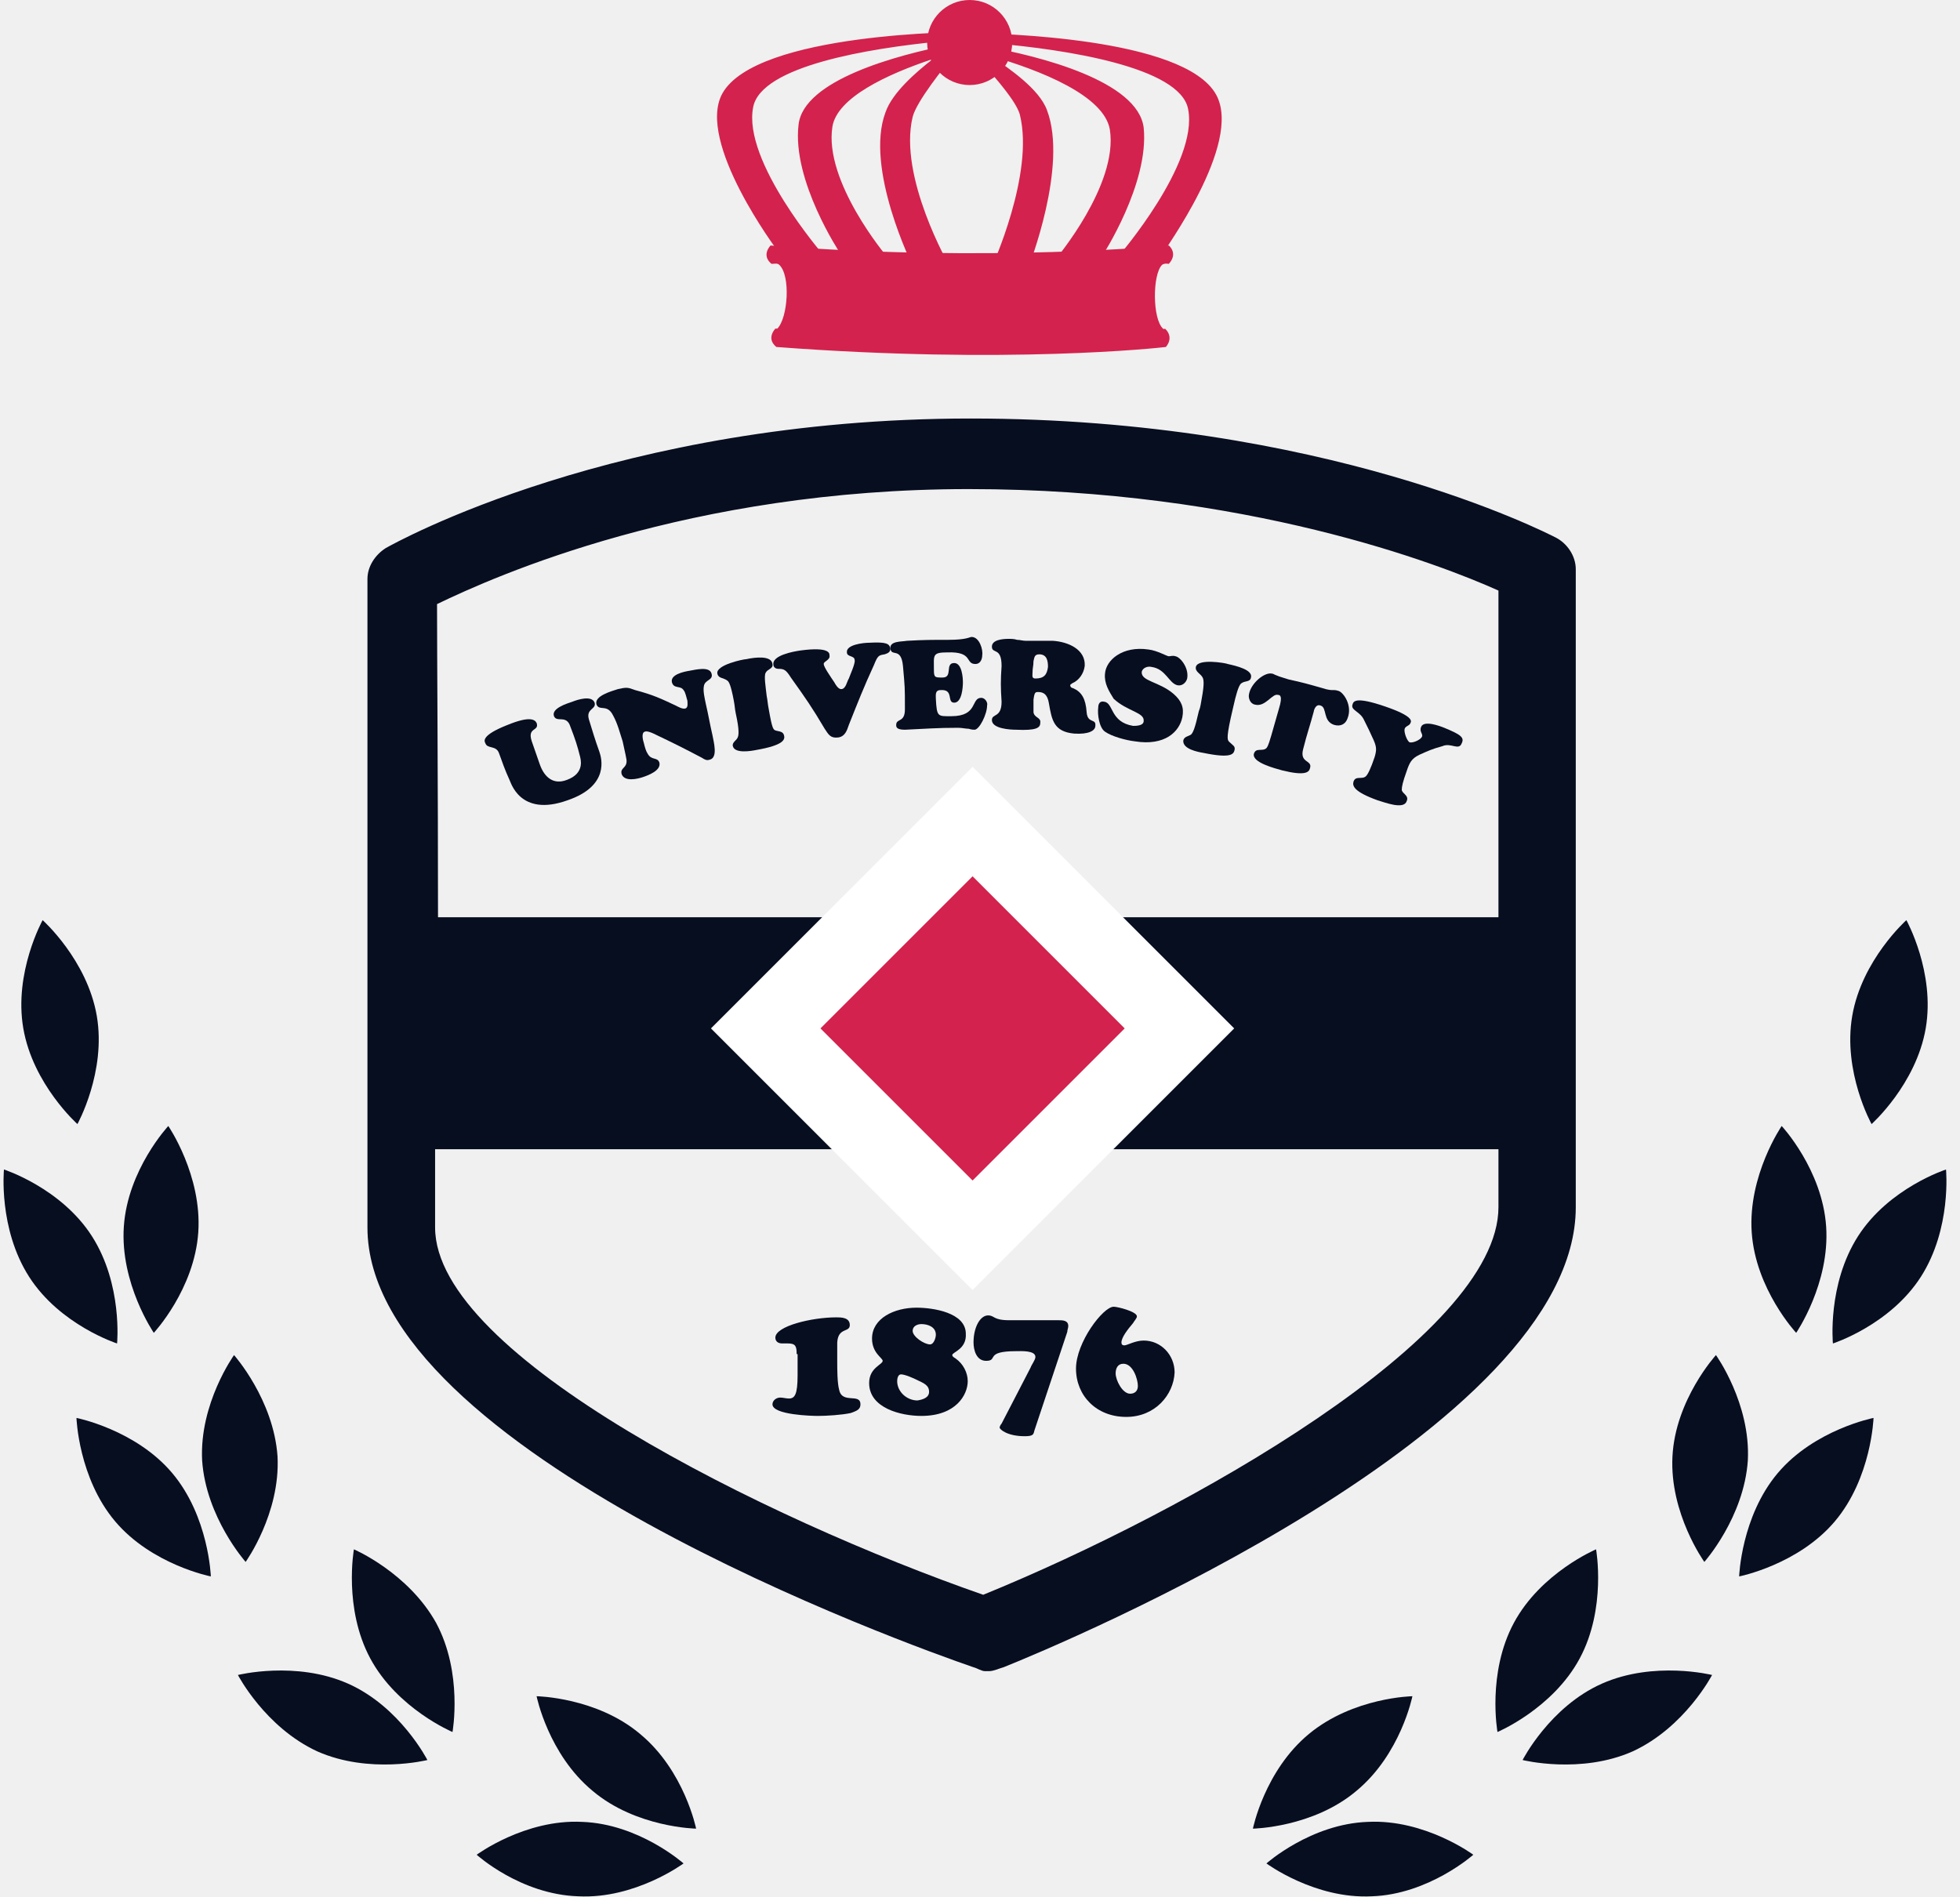
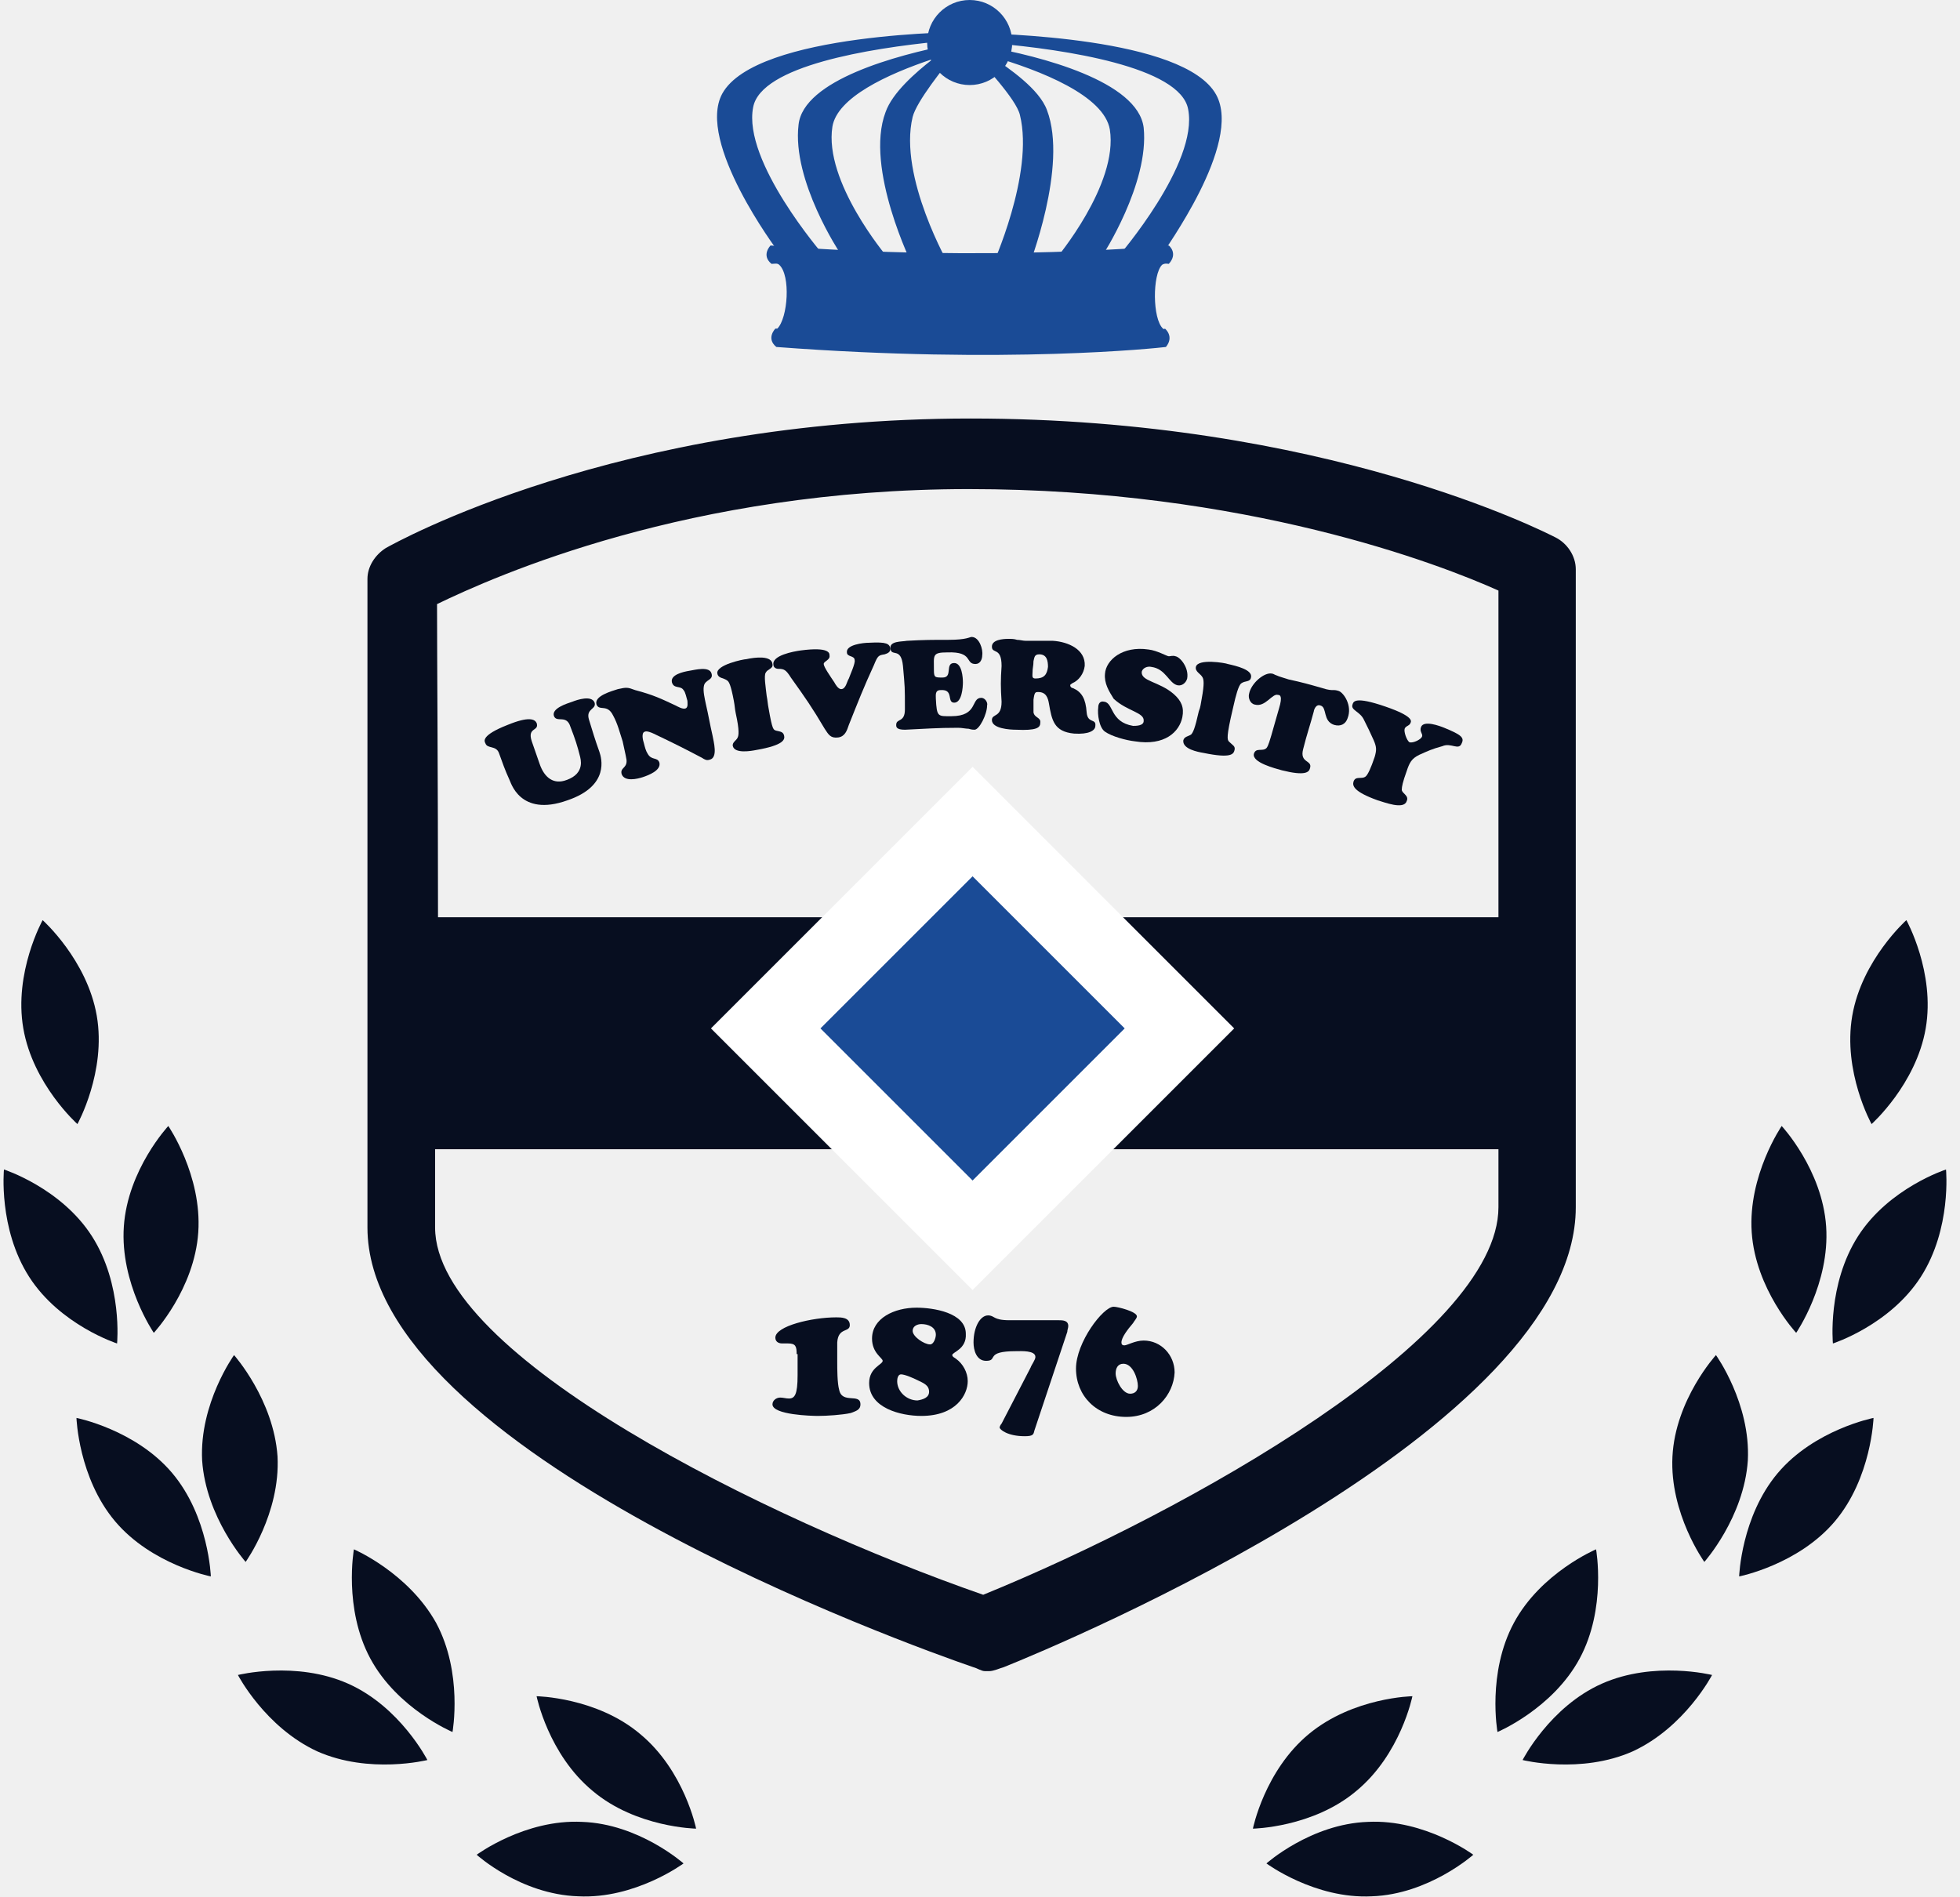
<svg xmlns="http://www.w3.org/2000/svg" width="93" height="90" viewBox="0 0 93 90" fill="none">
  <path d="M9.408 58.481C9.224 61.187 7.298 63.251 7.298 63.251C7.298 63.251 5.692 60.912 5.876 58.206C6.059 55.5 7.986 53.435 7.986 53.435C7.986 53.435 9.591 55.775 9.408 58.481Z" fill="#070E20" />
  <path d="M1.381 60.591C2.849 62.885 5.555 63.756 5.555 63.756C5.555 63.756 5.83 60.958 4.362 58.665C2.895 56.371 0.188 55.5 0.188 55.5C0.188 55.5 -0.087 58.298 1.381 60.591Z" fill="#070E20" />
  <path d="M13.169 69.123C13.306 71.829 11.655 74.122 11.655 74.122C11.655 74.122 9.775 72.012 9.591 69.306C9.454 66.6 11.105 64.307 11.105 64.307C11.105 64.307 12.985 66.416 13.169 69.123Z" fill="#070E20" />
  <path d="M5.463 72.197C7.206 74.261 10.004 74.811 10.004 74.811C10.004 74.811 9.912 71.968 8.169 69.903C6.426 67.84 3.628 67.289 3.628 67.289C3.628 67.289 3.72 70.133 5.463 72.197Z" fill="#070E20" />
  <path d="M20.691 77.011C21.976 79.396 21.471 82.194 21.471 82.194C21.471 82.194 18.857 81.094 17.572 78.708C16.288 76.323 16.793 73.525 16.793 73.525C16.793 73.525 19.361 74.626 20.691 77.011Z" fill="#070E20" />
  <path d="M15.05 83.111C17.527 84.212 20.279 83.524 20.279 83.524C20.279 83.524 18.994 81.001 16.517 79.9C14.041 78.8 11.289 79.488 11.289 79.488C11.289 79.488 12.573 81.965 15.05 83.111Z" fill="#070E20" />
  <path d="M30.369 82.285C32.479 84.028 33.03 86.78 33.03 86.78C33.03 86.78 30.186 86.734 28.122 84.991C26.012 83.248 25.461 80.496 25.461 80.496C25.461 80.496 28.305 80.542 30.369 82.285Z" fill="#070E20" />
  <path d="M27.434 89.991C30.14 90.129 32.433 88.431 32.433 88.431C32.433 88.431 30.323 86.551 27.617 86.459C24.911 86.322 22.618 88.019 22.618 88.019C22.618 88.019 24.682 89.899 27.434 89.991Z" fill="#070E20" />
  <path d="M4.592 48.207C5.05 50.867 3.674 53.344 3.674 53.344C3.674 53.344 1.564 51.464 1.106 48.803C0.647 46.143 2.023 43.666 2.023 43.666C2.023 43.666 4.133 45.547 4.592 48.207Z" fill="#070E20" />
  <path d="M83.117 58.481C83.301 61.187 85.227 63.251 85.227 63.251C85.227 63.251 86.832 60.912 86.649 58.206C86.466 55.5 84.539 53.435 84.539 53.435C84.539 53.435 82.934 55.775 83.117 58.481Z" fill="#070E20" />
  <path d="M91.144 60.591C89.676 62.885 86.97 63.756 86.97 63.756C86.97 63.756 86.695 60.958 88.162 58.665C89.63 56.371 92.336 55.5 92.336 55.5C92.336 55.5 92.611 58.298 91.144 60.591Z" fill="#070E20" />
  <path d="M79.356 69.123C79.218 71.829 80.869 74.122 80.869 74.122C80.869 74.122 82.75 72.012 82.933 69.306C83.071 66.6 81.42 64.307 81.42 64.307C81.42 64.307 79.493 66.416 79.356 69.123Z" fill="#070E20" />
  <path d="M87.062 72.197C85.319 74.261 82.521 74.811 82.521 74.811C82.521 74.811 82.613 71.968 84.356 69.903C86.099 67.84 88.897 67.289 88.897 67.289C88.897 67.289 88.805 70.133 87.062 72.197Z" fill="#070E20" />
  <path d="M71.834 77.011C70.549 79.396 71.054 82.194 71.054 82.194C71.054 82.194 73.668 81.094 74.953 78.708C76.237 76.323 75.732 73.525 75.732 73.525C75.732 73.525 73.118 74.626 71.834 77.011Z" fill="#070E20" />
  <path d="M77.475 83.111C74.998 84.212 72.246 83.524 72.246 83.524C72.246 83.524 73.53 81.001 76.007 79.9C78.484 78.8 81.236 79.488 81.236 79.488C81.236 79.488 79.952 81.965 77.475 83.111Z" fill="#070E20" />
  <path d="M62.109 82.285C60 84.028 59.449 86.78 59.449 86.78C59.449 86.78 62.293 86.734 64.357 84.991C66.467 83.248 67.017 80.496 67.017 80.496C67.017 80.496 64.219 80.542 62.109 82.285Z" fill="#070E20" />
  <path d="M65.091 89.991C62.385 90.129 60.091 88.431 60.091 88.431C60.091 88.431 62.201 86.551 64.907 86.459C67.614 86.322 69.907 88.019 69.907 88.019C69.907 88.019 67.797 89.899 65.091 89.991Z" fill="#070E20" />
  <path d="M87.887 48.207C87.428 50.867 88.804 53.344 88.804 53.344C88.804 53.344 90.914 51.464 91.373 48.803C91.832 46.143 90.456 43.666 90.456 43.666C90.456 43.666 88.346 45.547 87.887 48.207Z" fill="#070E20" />
  <path d="M27.067 34.492C26.884 33.896 26.425 34.309 26.287 33.988C26.15 33.621 26.884 33.392 27.159 33.3C27.388 33.208 28.076 32.979 28.214 33.346C28.306 33.667 27.801 33.621 27.939 34.126C28.122 34.722 28.214 35.043 28.443 35.685C28.535 35.96 28.948 37.29 26.93 37.978C24.636 38.804 24.223 37.061 24.177 37.015C23.948 36.511 23.856 36.235 23.673 35.731C23.535 35.364 23.122 35.547 23.031 35.272C22.985 35.181 22.802 34.905 24.086 34.401C25.095 33.988 25.37 34.126 25.462 34.309C25.599 34.722 25.003 34.492 25.232 35.18C25.37 35.593 25.462 35.823 25.599 36.235C25.829 36.923 26.287 37.245 26.884 37.015C27.801 36.694 27.526 35.96 27.526 35.914C27.388 35.364 27.297 35.089 27.067 34.492Z" fill="#070E20" />
  <path d="M32.066 33.484C32.158 33.53 32.387 33.667 32.525 33.621C32.663 33.575 32.617 33.346 32.617 33.254C32.571 33.117 32.525 32.842 32.433 32.75C32.296 32.521 31.975 32.704 31.883 32.383C31.791 32.016 32.433 31.878 32.708 31.833C32.984 31.787 33.672 31.603 33.763 31.97C33.855 32.291 33.442 32.245 33.397 32.566C33.351 32.796 33.442 33.163 33.488 33.392C33.626 33.988 33.672 34.309 33.809 34.906C33.855 35.181 34.084 35.961 33.672 36.052C33.534 36.098 33.442 36.052 33.305 35.961C32.433 35.502 31.975 35.273 31.011 34.814C30.92 34.768 30.69 34.676 30.599 34.722C30.415 34.768 30.507 35.135 30.553 35.273C30.599 35.456 30.644 35.64 30.736 35.777C30.92 36.098 31.195 35.915 31.287 36.19C31.378 36.557 30.782 36.786 30.507 36.878C30.232 36.97 29.635 37.107 29.498 36.74C29.406 36.419 29.773 36.465 29.727 36.052C29.681 35.777 29.589 35.41 29.544 35.181C29.406 34.768 29.314 34.355 29.085 33.943C28.81 33.392 28.443 33.759 28.305 33.438C28.168 33.025 29.039 32.796 29.314 32.704C29.727 32.612 29.773 32.612 30.14 32.75C31.011 32.979 31.378 33.163 32.066 33.484Z" fill="#070E20" />
  <path d="M34.819 33.254C34.681 32.52 34.589 32.336 34.497 32.29C34.314 32.153 34.085 32.199 34.039 31.969C33.947 31.557 35.277 31.281 35.415 31.281C35.828 31.19 36.607 31.098 36.653 31.511C36.699 31.74 36.424 31.74 36.332 31.924C36.24 32.061 36.332 32.611 36.378 33.024C36.424 33.254 36.424 33.391 36.47 33.621C36.653 34.676 36.699 34.63 36.837 34.676C37.02 34.721 37.158 34.721 37.204 34.905C37.249 35.088 37.204 35.364 35.873 35.593C35.644 35.639 34.864 35.776 34.773 35.409C34.727 35.226 34.956 35.134 35.002 34.997C35.048 34.905 35.094 34.676 34.91 33.85C34.864 33.621 34.864 33.483 34.819 33.254Z" fill="#070E20" />
  <path d="M40.277 34.4C40.185 34.676 40.093 34.951 39.772 34.997C39.405 35.043 39.313 34.859 39.13 34.584C38.534 33.575 38.213 33.116 37.525 32.153C37.295 31.786 37.203 31.74 36.928 31.74C36.791 31.74 36.699 31.648 36.699 31.557C36.607 31.098 37.662 30.915 37.983 30.869C39.359 30.685 39.359 31.006 39.359 31.098C39.405 31.327 39.084 31.373 39.084 31.511C39.084 31.648 39.405 32.107 39.589 32.382C39.635 32.474 39.772 32.703 39.91 32.703C40.139 32.703 40.185 32.336 40.277 32.199C40.322 32.061 40.598 31.465 40.552 31.327C40.552 31.098 40.185 31.19 40.185 30.96C40.139 30.593 40.965 30.502 41.24 30.502C42.066 30.456 42.203 30.548 42.249 30.777C42.249 30.96 42.111 31.006 41.974 31.052C41.699 31.098 41.653 31.098 41.469 31.557C40.965 32.657 40.735 33.254 40.277 34.4Z" fill="#070E20" />
  <path d="M45.001 30.364C45.873 30.364 46.01 30.227 46.102 30.227C46.469 30.227 46.652 30.823 46.606 31.098C46.606 31.282 46.515 31.511 46.285 31.511C45.781 31.511 46.194 30.915 44.955 30.96C44.221 30.96 44.313 31.098 44.313 31.786C44.313 32.153 44.359 32.153 44.726 32.153C45.23 32.153 44.818 31.465 45.276 31.465C45.643 31.465 45.689 32.153 45.689 32.382C45.689 32.612 45.643 33.346 45.276 33.346C44.909 33.346 45.276 32.703 44.634 32.749C44.359 32.749 44.405 32.979 44.405 33.162C44.451 34.034 44.497 33.988 45.139 33.988C46.423 33.988 46.056 33.116 46.561 33.116C46.744 33.116 46.882 33.346 46.836 33.483C46.836 33.896 46.469 34.63 46.24 34.63C46.194 34.63 46.102 34.63 45.964 34.584C45.827 34.584 45.643 34.538 45.46 34.538C44.451 34.538 43.946 34.584 42.937 34.63C42.524 34.63 42.524 34.492 42.524 34.401C42.524 34.079 42.937 34.309 42.937 33.667C42.937 32.566 42.937 32.657 42.845 31.603C42.754 30.685 42.295 31.19 42.249 30.777C42.203 30.41 42.8 30.456 43.029 30.41C43.854 30.364 44.221 30.364 45.001 30.364Z" fill="#070E20" />
  <path d="M47.524 31.603C47.524 30.685 47.065 31.052 47.065 30.685C47.065 30.364 47.57 30.318 47.845 30.318C47.983 30.318 48.12 30.318 48.258 30.364C48.396 30.364 48.533 30.41 48.671 30.41C48.9 30.41 49.084 30.41 49.313 30.41C49.542 30.41 49.726 30.41 49.955 30.41C50.689 30.456 51.515 30.823 51.469 31.603C51.423 31.97 51.194 32.291 50.872 32.428C50.827 32.474 50.781 32.474 50.781 32.52C50.781 32.612 50.872 32.658 50.918 32.658C51.331 32.841 51.515 33.162 51.56 33.804C51.606 34.355 52.019 34.08 51.973 34.446C51.973 34.676 51.652 34.859 50.964 34.813C50.001 34.722 49.909 34.171 49.772 33.392C49.726 33.116 49.634 32.841 49.267 32.841C49.13 32.841 49.084 32.841 49.038 33.208C49.038 33.392 49.038 33.621 49.038 33.804C49.084 34.08 49.405 34.034 49.359 34.309C49.359 34.538 49.175 34.676 48.212 34.63C47.937 34.63 47.065 34.584 47.065 34.171C47.065 33.85 47.524 34.08 47.524 33.3C47.478 32.612 47.478 32.291 47.524 31.603ZM48.992 31.924C48.992 32.061 48.946 32.199 49.13 32.199C49.542 32.199 49.68 32.015 49.726 31.648C49.726 31.373 49.68 31.052 49.313 31.052C49.084 31.052 49.084 31.19 49.038 31.373C49.038 31.603 48.992 31.694 48.992 31.924Z" fill="#070E20" />
  <path d="M52.431 31.97C52.477 31.328 53.257 30.64 54.495 30.823C54.908 30.869 55.367 31.144 55.459 31.144C55.55 31.144 55.642 31.098 55.78 31.144C56.009 31.19 56.422 31.695 56.33 32.199C56.284 32.383 56.101 32.566 55.871 32.52C55.459 32.428 55.321 31.741 54.633 31.649C54.45 31.603 54.22 31.695 54.174 31.878C54.129 32.337 55 32.337 55.688 32.933C56.055 33.254 56.193 33.575 56.101 34.034C55.963 34.722 55.275 35.41 53.853 35.181C53.441 35.135 52.752 34.951 52.431 34.722C52.156 34.538 52.065 33.896 52.11 33.575C52.11 33.392 52.202 33.254 52.386 33.3C52.844 33.346 52.661 34.263 53.762 34.447C53.899 34.447 54.266 34.447 54.266 34.217C54.312 33.804 53.486 33.759 52.844 33.162C52.615 32.795 52.386 32.428 52.431 31.97Z" fill="#070E20" />
  <path d="M57.019 33.162C57.156 32.428 57.11 32.245 57.064 32.153C56.973 31.97 56.697 31.878 56.743 31.649C56.835 31.236 58.165 31.465 58.257 31.511C58.67 31.603 59.45 31.786 59.358 32.153C59.312 32.383 59.083 32.291 58.899 32.428C58.761 32.52 58.624 33.071 58.532 33.483C58.486 33.713 58.441 33.85 58.395 34.08C58.165 35.135 58.257 35.135 58.349 35.226C58.486 35.364 58.624 35.41 58.578 35.593C58.532 35.777 58.441 36.006 57.11 35.731C56.835 35.685 56.101 35.547 56.147 35.135C56.193 34.951 56.376 34.951 56.514 34.859C56.606 34.768 56.697 34.584 56.881 33.759C56.973 33.529 56.973 33.392 57.019 33.162Z" fill="#070E20" />
  <path d="M62.752 32.657C63.027 32.749 63.165 32.749 63.256 32.749C63.348 32.749 63.394 32.749 63.532 32.795C63.761 32.886 64.174 33.483 63.944 34.079C63.853 34.354 63.623 34.492 63.302 34.4C62.752 34.217 62.981 33.574 62.66 33.483C62.431 33.391 62.339 33.712 62.339 33.758C62.156 34.446 62.018 34.813 61.834 35.547C61.651 36.235 62.293 36.051 62.156 36.464C62.11 36.648 61.926 36.831 60.825 36.556C60.504 36.464 59.404 36.189 59.495 35.776C59.587 35.455 59.908 35.684 60.092 35.501C60.183 35.409 60.275 35.042 60.321 34.905C60.458 34.4 60.55 34.125 60.688 33.62C60.871 33.024 60.734 32.978 60.642 32.978C60.367 32.886 60.046 33.574 59.541 33.437C59.312 33.391 59.22 33.116 59.266 32.932C59.358 32.428 60 31.877 60.367 31.969C60.413 31.969 60.458 32.015 60.596 32.061C60.688 32.107 60.871 32.153 61.146 32.244C61.789 32.382 62.11 32.474 62.752 32.657Z" fill="#070E20" />
  <path d="M67.338 35.823C66.972 36.006 66.88 36.19 66.742 36.603C66.559 37.107 66.513 37.337 66.513 37.474C66.513 37.658 66.88 37.749 66.742 38.025C66.605 38.437 65.687 38.071 65.366 37.979C64.219 37.566 64.174 37.291 64.219 37.107C64.311 36.786 64.632 37.016 64.816 36.832C64.907 36.74 65.045 36.465 65.229 35.915C65.32 35.594 65.32 35.456 65.183 35.135C64.999 34.722 64.907 34.539 64.724 34.172C64.541 33.759 64.082 33.713 64.174 33.438C64.219 33.3 64.265 33.025 65.733 33.53C67.063 33.988 66.972 34.218 66.926 34.309C66.88 34.447 66.696 34.447 66.65 34.584C66.605 34.722 66.742 35.135 66.88 35.227C67.063 35.273 67.43 35.089 67.476 34.952C67.522 34.814 67.338 34.722 67.43 34.493C67.568 34.172 68.302 34.447 68.531 34.539C69.311 34.86 69.494 34.997 69.357 35.273C69.219 35.639 68.852 35.227 68.439 35.41C67.935 35.548 67.751 35.639 67.338 35.823Z" fill="#070E20" />
  <path d="M37.8 64.259C37.8 63.892 37.754 63.754 37.387 63.754C37.295 63.754 37.203 63.754 37.111 63.754C36.928 63.754 36.79 63.662 36.79 63.479C36.79 62.928 38.533 62.516 39.68 62.516C39.909 62.516 40.322 62.516 40.322 62.883C40.322 63.249 39.772 62.974 39.726 63.708C39.726 64.121 39.726 64.396 39.726 64.626C39.726 64.947 39.726 65.635 39.818 65.956C39.955 66.644 40.827 66.093 40.827 66.644C40.827 66.919 40.597 66.965 40.368 67.056C39.955 67.148 39.221 67.194 38.809 67.194C38.533 67.194 36.653 67.148 36.653 66.644C36.653 66.46 36.836 66.323 37.02 66.323C37.157 66.323 37.295 66.368 37.433 66.368C37.708 66.368 37.845 66.185 37.845 65.268V64.259H37.8Z" fill="#070E20" />
  <path d="M45.184 64.304C45.184 64.396 45.322 64.442 45.368 64.488C45.689 64.717 45.918 65.13 45.918 65.543C45.918 66.185 45.368 67.194 43.717 67.194C42.753 67.194 41.24 66.827 41.24 65.634C41.24 64.9 41.882 64.763 41.882 64.579C41.882 64.442 41.377 64.212 41.377 63.524C41.377 62.561 42.432 62.057 43.487 62.057C44.267 62.057 45.827 62.286 45.827 63.295C45.872 64.029 45.184 64.166 45.184 64.304ZM44.084 66.047C44.084 65.726 43.808 65.634 43.533 65.497C43.35 65.405 42.937 65.222 42.753 65.222C42.616 65.222 42.57 65.405 42.57 65.543C42.57 66.047 43.029 66.46 43.533 66.46C43.808 66.414 44.084 66.322 44.084 66.047ZM43.304 63.157C43.304 63.433 43.854 63.8 44.129 63.8C44.313 63.8 44.405 63.478 44.405 63.341C44.405 62.974 44.038 62.836 43.717 62.836C43.533 62.836 43.304 62.928 43.304 63.157Z" fill="#070E20" />
  <path d="M50.23 62.653C50.413 62.653 50.688 62.653 50.688 62.928C50.688 63.02 50.642 63.112 50.642 63.204L49.083 67.882C49.037 68.066 49.037 68.157 48.624 68.157C47.799 68.157 47.432 67.836 47.432 67.744C47.432 67.699 47.478 67.607 47.523 67.561L48.9 64.901C48.945 64.763 49.129 64.534 49.129 64.396C49.129 64.075 48.441 64.121 48.212 64.121C46.698 64.121 47.386 64.58 46.79 64.58C46.331 64.58 46.193 64.075 46.193 63.708C46.193 62.974 46.514 62.424 46.881 62.424C47.202 62.424 47.111 62.653 47.891 62.653H50.23Z" fill="#070E20" />
  <path d="M53.44 67.241C52.018 67.241 51.055 66.231 51.055 64.947C51.055 63.709 52.34 62.012 52.844 62.012C53.028 62.012 53.945 62.241 53.945 62.47C53.945 62.562 53.807 62.7 53.761 62.791C53.486 63.112 53.211 63.48 53.211 63.709C53.211 63.801 53.257 63.846 53.349 63.846C53.486 63.846 53.853 63.617 54.266 63.617C55.092 63.617 55.734 64.305 55.734 65.131C55.688 66.186 54.816 67.241 53.44 67.241ZM53.303 64.718C53.028 64.718 52.936 64.947 52.936 65.177C52.936 65.498 53.257 66.14 53.624 66.14C53.853 66.14 53.991 66.002 53.991 65.773C53.991 65.452 53.761 64.718 53.303 64.718Z" fill="#070E20" />
  <path d="M73.806 25.503C73.347 25.274 62.843 19.861 46.056 19.861C29.268 19.861 18.719 25.778 18.306 26.008C17.802 26.329 17.435 26.879 17.435 27.475C17.435 27.475 17.435 49.033 17.435 58.252C17.435 68.894 43.258 78.113 46.194 79.122C46.377 79.168 46.56 79.306 46.744 79.306H46.927C47.157 79.306 47.432 79.168 47.615 79.122C50.367 78.021 74.769 67.839 74.769 57.289V27.017C74.769 26.375 74.356 25.778 73.806 25.503ZM45.964 23.21C59.128 23.21 68.347 26.787 71.1 28.026V43.529H20.783C20.783 37.108 20.737 31.007 20.737 28.668C23.489 27.338 32.709 23.21 45.964 23.21ZM46.652 75.682C36.378 72.104 20.645 64.353 20.645 58.252C20.645 57.152 20.645 55.455 20.645 54.537H71.1V57.289C71.1 63.435 56.33 71.737 46.652 75.682Z" fill="#070E20" />
-   <path d="M55.963 48.804L46.148 58.62L36.332 48.804L46.148 38.988L55.963 48.804Z" fill="#D3224D" stroke="white" stroke-width="3.674" stroke-miterlimit="10" />
-   <path d="M57.706 4.495C56.193 1.743 47.202 1.605 46.193 1.56L45.918 1.514C45.918 1.514 35.873 1.514 34.268 4.449C33.029 6.743 36.882 11.88 36.882 11.88L39.038 12.063C39.038 12.063 35.231 7.66 35.736 5.091C36.102 3.119 41.285 2.293 44.542 1.972C44.726 2.018 44.909 2.064 45.138 2.11C42.524 2.614 38.121 3.807 37.891 5.917C37.57 8.577 39.864 12.017 39.864 12.017L42.065 12.155C42.065 12.155 39.084 8.623 39.497 6.009C39.726 4.633 42.065 3.532 44.267 2.798C43.441 3.44 42.34 4.403 42.019 5.321C41.01 7.981 43.304 12.614 43.304 12.614H45.047C45.047 12.614 42.616 8.394 43.304 5.55C43.487 4.816 44.772 3.211 45.414 2.431C45.597 2.385 45.781 2.339 45.964 2.293C46.01 2.293 46.01 2.293 46.056 2.339C46.652 3.073 48.212 4.679 48.395 5.458C49.083 8.256 47.065 12.659 47.065 12.659H48.808C48.808 12.659 50.688 7.889 49.679 5.229C49.312 4.22 47.891 3.257 47.019 2.66C49.404 3.348 52.386 4.541 52.661 6.146C53.074 8.761 50.092 12.293 50.092 12.293L52.294 12.155C52.294 12.155 54.541 8.715 54.266 6.055C53.991 3.853 49.358 2.66 46.744 2.202C46.927 2.156 47.111 2.11 47.248 2.064C50.459 2.339 56.009 3.165 56.376 5.183C56.88 7.752 53.074 12.155 53.074 12.155L55.229 11.972C55.138 11.972 58.99 6.834 57.706 4.495ZM45.826 2.018C45.643 1.972 45.459 1.972 45.322 1.926C45.414 1.926 45.505 1.926 45.597 1.926C45.781 1.926 45.964 1.972 46.193 1.972C46.102 1.972 45.964 1.972 45.826 2.018Z" fill="#D3224D" />
-   <path d="M46.01 4.036C47.124 4.036 48.028 3.133 48.028 2.018C48.028 0.904 47.124 0 46.01 0C44.895 0 43.992 0.904 43.992 2.018C43.992 3.133 44.895 4.036 46.01 4.036Z" fill="#D3224D" />
-   <path d="M42.346 14.576L43.253 15.484L44.162 14.577L43.254 13.668L42.346 14.576Z" fill="#D3224D" />
-   <path d="M47.812 14.58L48.719 15.488L49.628 14.581L48.72 13.672L47.812 14.58Z" fill="#D3224D" />
-   <path d="M55.276 15.595C55.276 15.595 55.23 15.641 55.184 15.595C54.679 15.136 54.679 13.026 55.138 12.568C55.276 12.476 55.413 12.522 55.459 12.522C55.918 12.017 55.459 11.65 55.459 11.65C55.459 11.65 47.019 12.476 36.562 11.65C36.562 11.65 36.103 12.109 36.607 12.522C36.745 12.522 36.883 12.476 36.974 12.568C37.525 13.072 37.387 15.09 36.883 15.595C36.883 15.595 36.837 15.595 36.791 15.595C36.791 15.595 36.332 16.054 36.837 16.466C47.753 17.292 54.954 16.512 55.321 16.466C55.734 15.962 55.276 15.595 55.276 15.595Z" fill="#D3224D" />
+   <path d="M55.963 48.804L46.148 58.62L36.332 48.804L46.148 38.988L55.963 48.804Z" fill="#1A4B96" stroke="white" stroke-width="3.674" stroke-miterlimit="10" />
+   <path d="M57.706 4.495C56.193 1.743 47.202 1.605 46.193 1.56L45.918 1.514C45.918 1.514 35.873 1.514 34.268 4.449C33.029 6.743 36.882 11.88 36.882 11.88L39.038 12.063C39.038 12.063 35.231 7.66 35.736 5.091C36.102 3.119 41.285 2.293 44.542 1.972C44.726 2.018 44.909 2.064 45.138 2.11C42.524 2.614 38.121 3.807 37.891 5.917C37.57 8.577 39.864 12.017 39.864 12.017L42.065 12.155C42.065 12.155 39.084 8.623 39.497 6.009C39.726 4.633 42.065 3.532 44.267 2.798C43.441 3.44 42.34 4.403 42.019 5.321C41.01 7.981 43.304 12.614 43.304 12.614H45.047C45.047 12.614 42.616 8.394 43.304 5.55C43.487 4.816 44.772 3.211 45.414 2.431C45.597 2.385 45.781 2.339 45.964 2.293C46.01 2.293 46.01 2.293 46.056 2.339C46.652 3.073 48.212 4.679 48.395 5.458C49.083 8.256 47.065 12.659 47.065 12.659H48.808C48.808 12.659 50.688 7.889 49.679 5.229C49.312 4.22 47.891 3.257 47.019 2.66C49.404 3.348 52.386 4.541 52.661 6.146C53.074 8.761 50.092 12.293 50.092 12.293L52.294 12.155C52.294 12.155 54.541 8.715 54.266 6.055C53.991 3.853 49.358 2.66 46.744 2.202C46.927 2.156 47.111 2.11 47.248 2.064C50.459 2.339 56.009 3.165 56.376 5.183C56.88 7.752 53.074 12.155 53.074 12.155L55.229 11.972C55.138 11.972 58.99 6.834 57.706 4.495ZM45.826 2.018C45.643 1.972 45.459 1.972 45.322 1.926C45.414 1.926 45.505 1.926 45.597 1.926C45.781 1.926 45.964 1.972 46.193 1.972C46.102 1.972 45.964 1.972 45.826 2.018Z" fill="#1A4B96" />
+   <path d="M46.01 4.036C47.124 4.036 48.028 3.133 48.028 2.018C48.028 0.904 47.124 0 46.01 0C44.895 0 43.992 0.904 43.992 2.018C43.992 3.133 44.895 4.036 46.01 4.036Z" fill="#1A4B96" />
+   <path d="M42.346 14.576L43.253 15.484L44.162 14.577L43.254 13.668L42.346 14.576Z" fill="#1A4B96" />
+   <path d="M47.812 14.58L48.719 15.488L49.628 14.581L48.72 13.672L47.812 14.58Z" fill="#1A4B96" />
+   <path d="M55.276 15.595C55.276 15.595 55.23 15.641 55.184 15.595C54.679 15.136 54.679 13.026 55.138 12.568C55.276 12.476 55.413 12.522 55.459 12.522C55.918 12.017 55.459 11.65 55.459 11.65C55.459 11.65 47.019 12.476 36.562 11.65C36.562 11.65 36.103 12.109 36.607 12.522C36.745 12.522 36.883 12.476 36.974 12.568C37.525 13.072 37.387 15.09 36.883 15.595C36.883 15.595 36.837 15.595 36.791 15.595C36.791 15.595 36.332 16.054 36.837 16.466C47.753 17.292 54.954 16.512 55.321 16.466C55.734 15.962 55.276 15.595 55.276 15.595Z" fill="#1A4B96" />
</svg>
